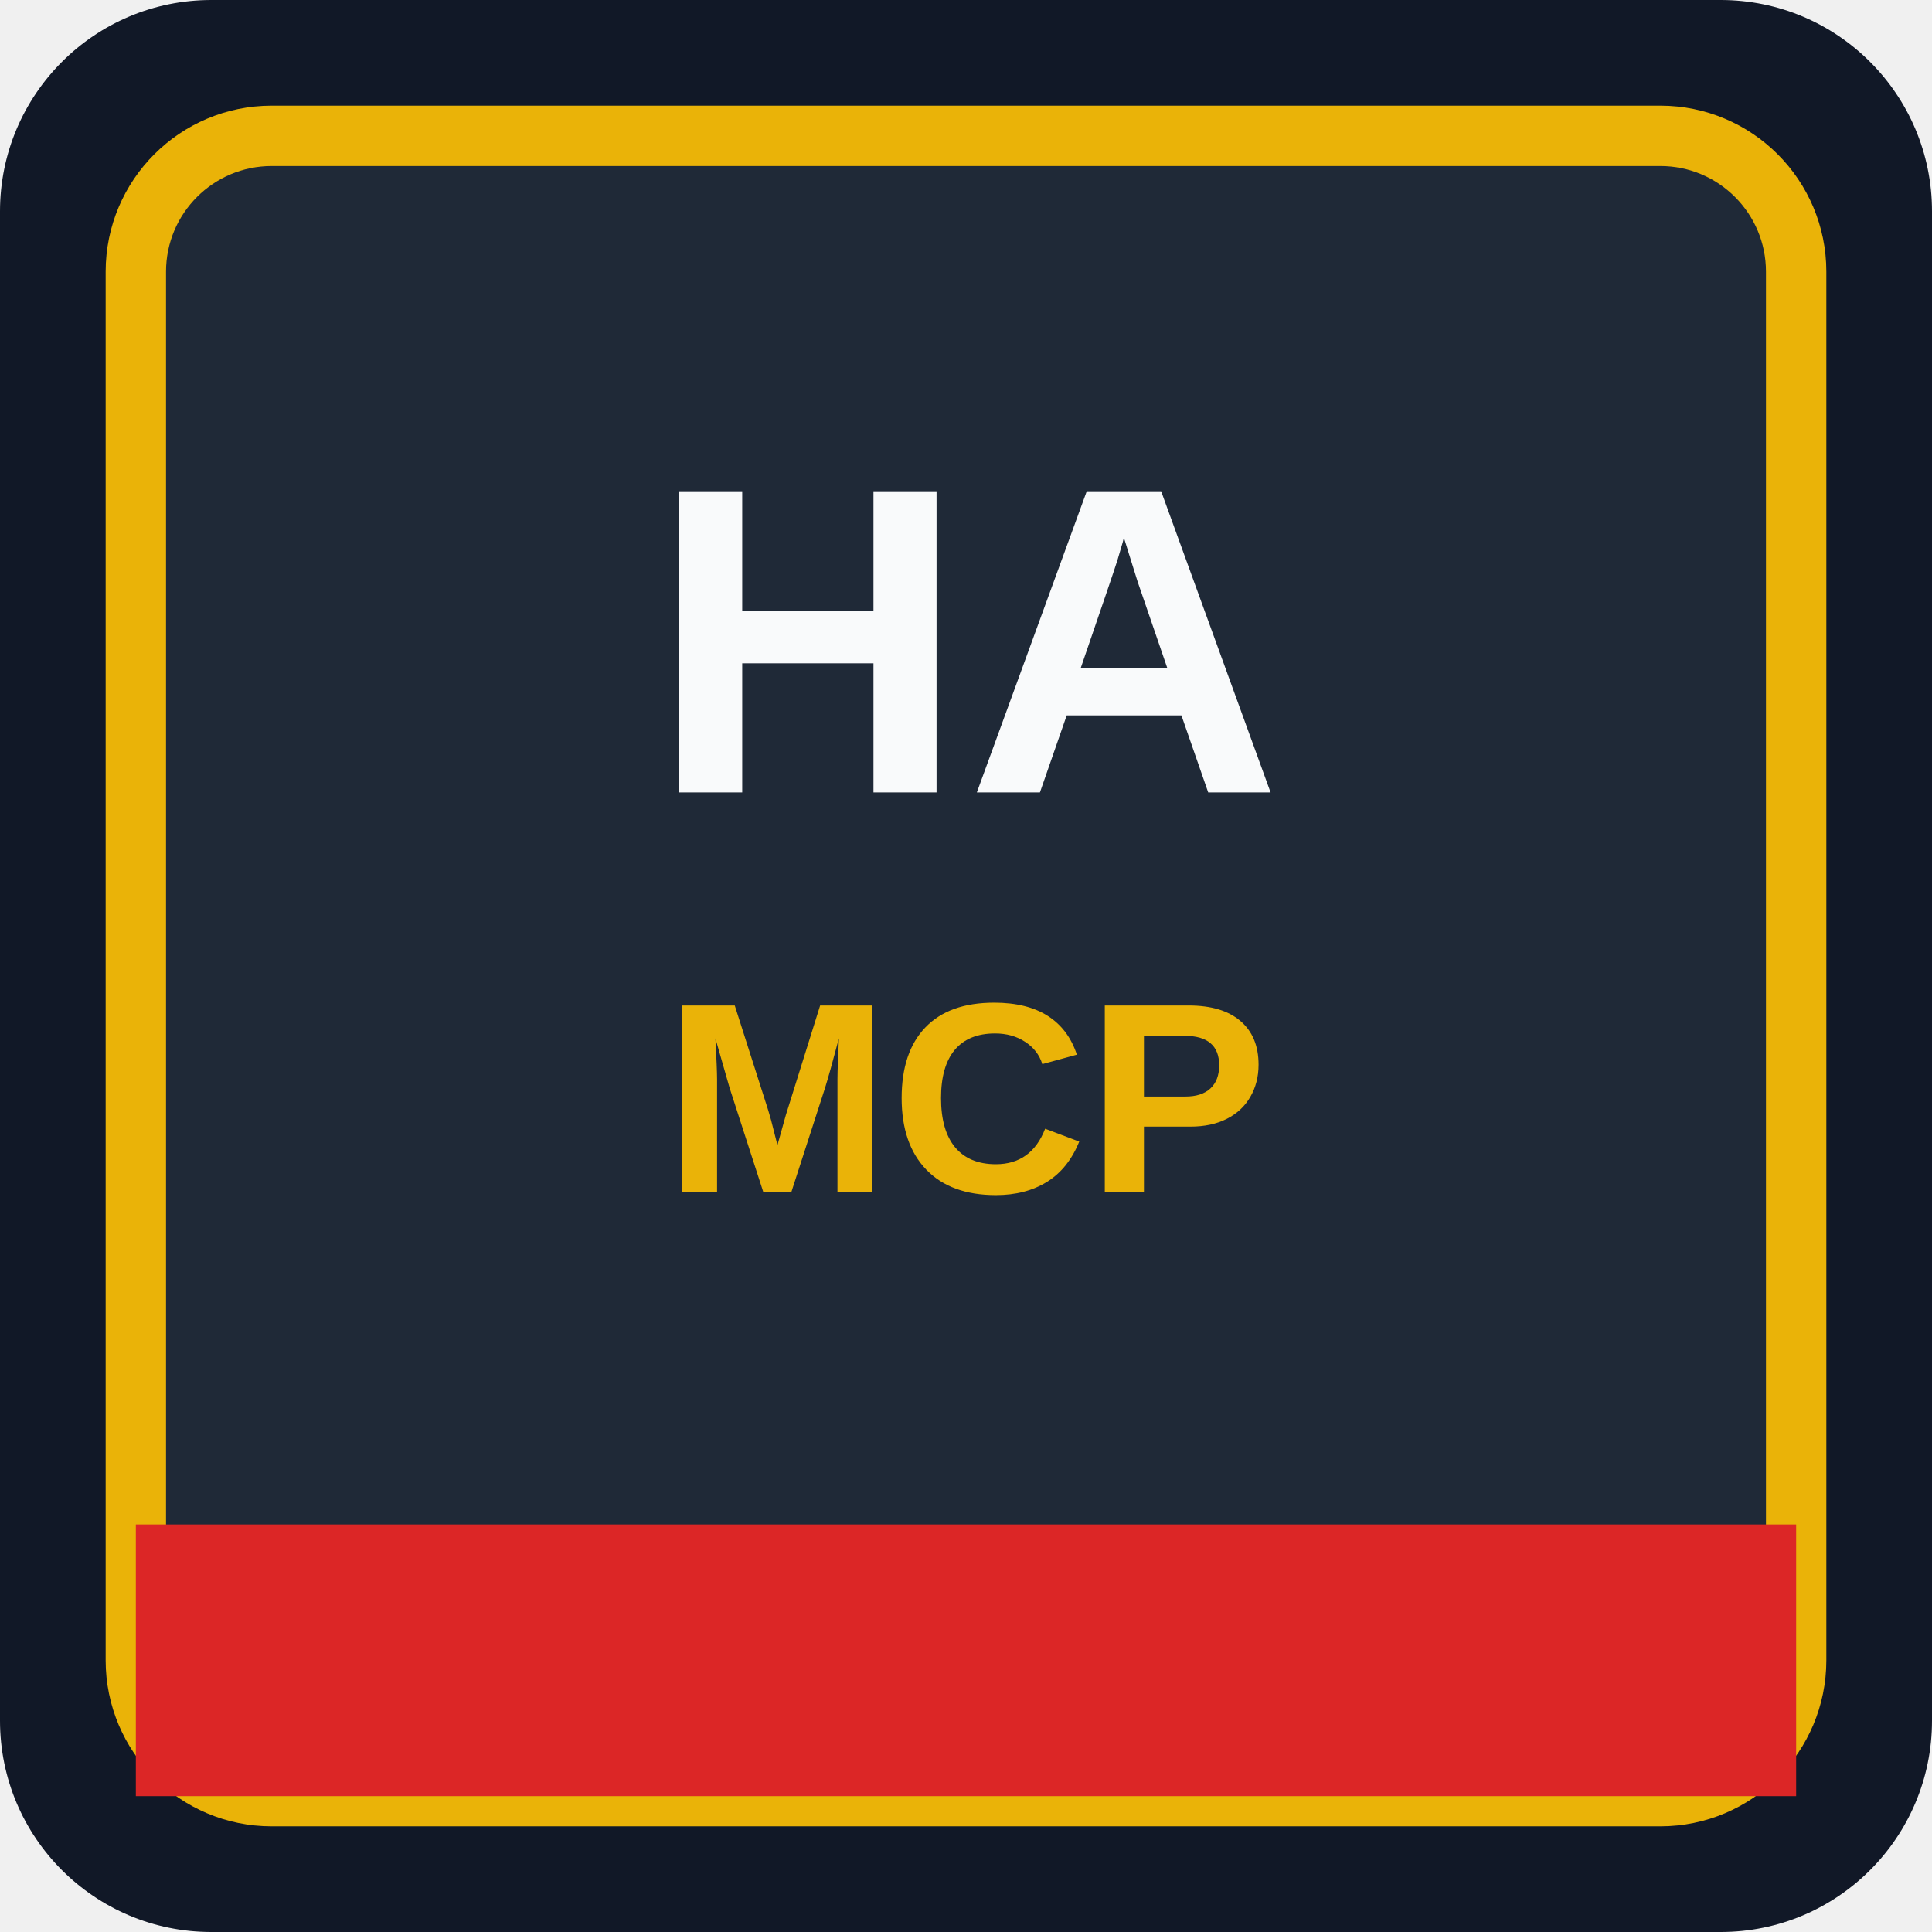
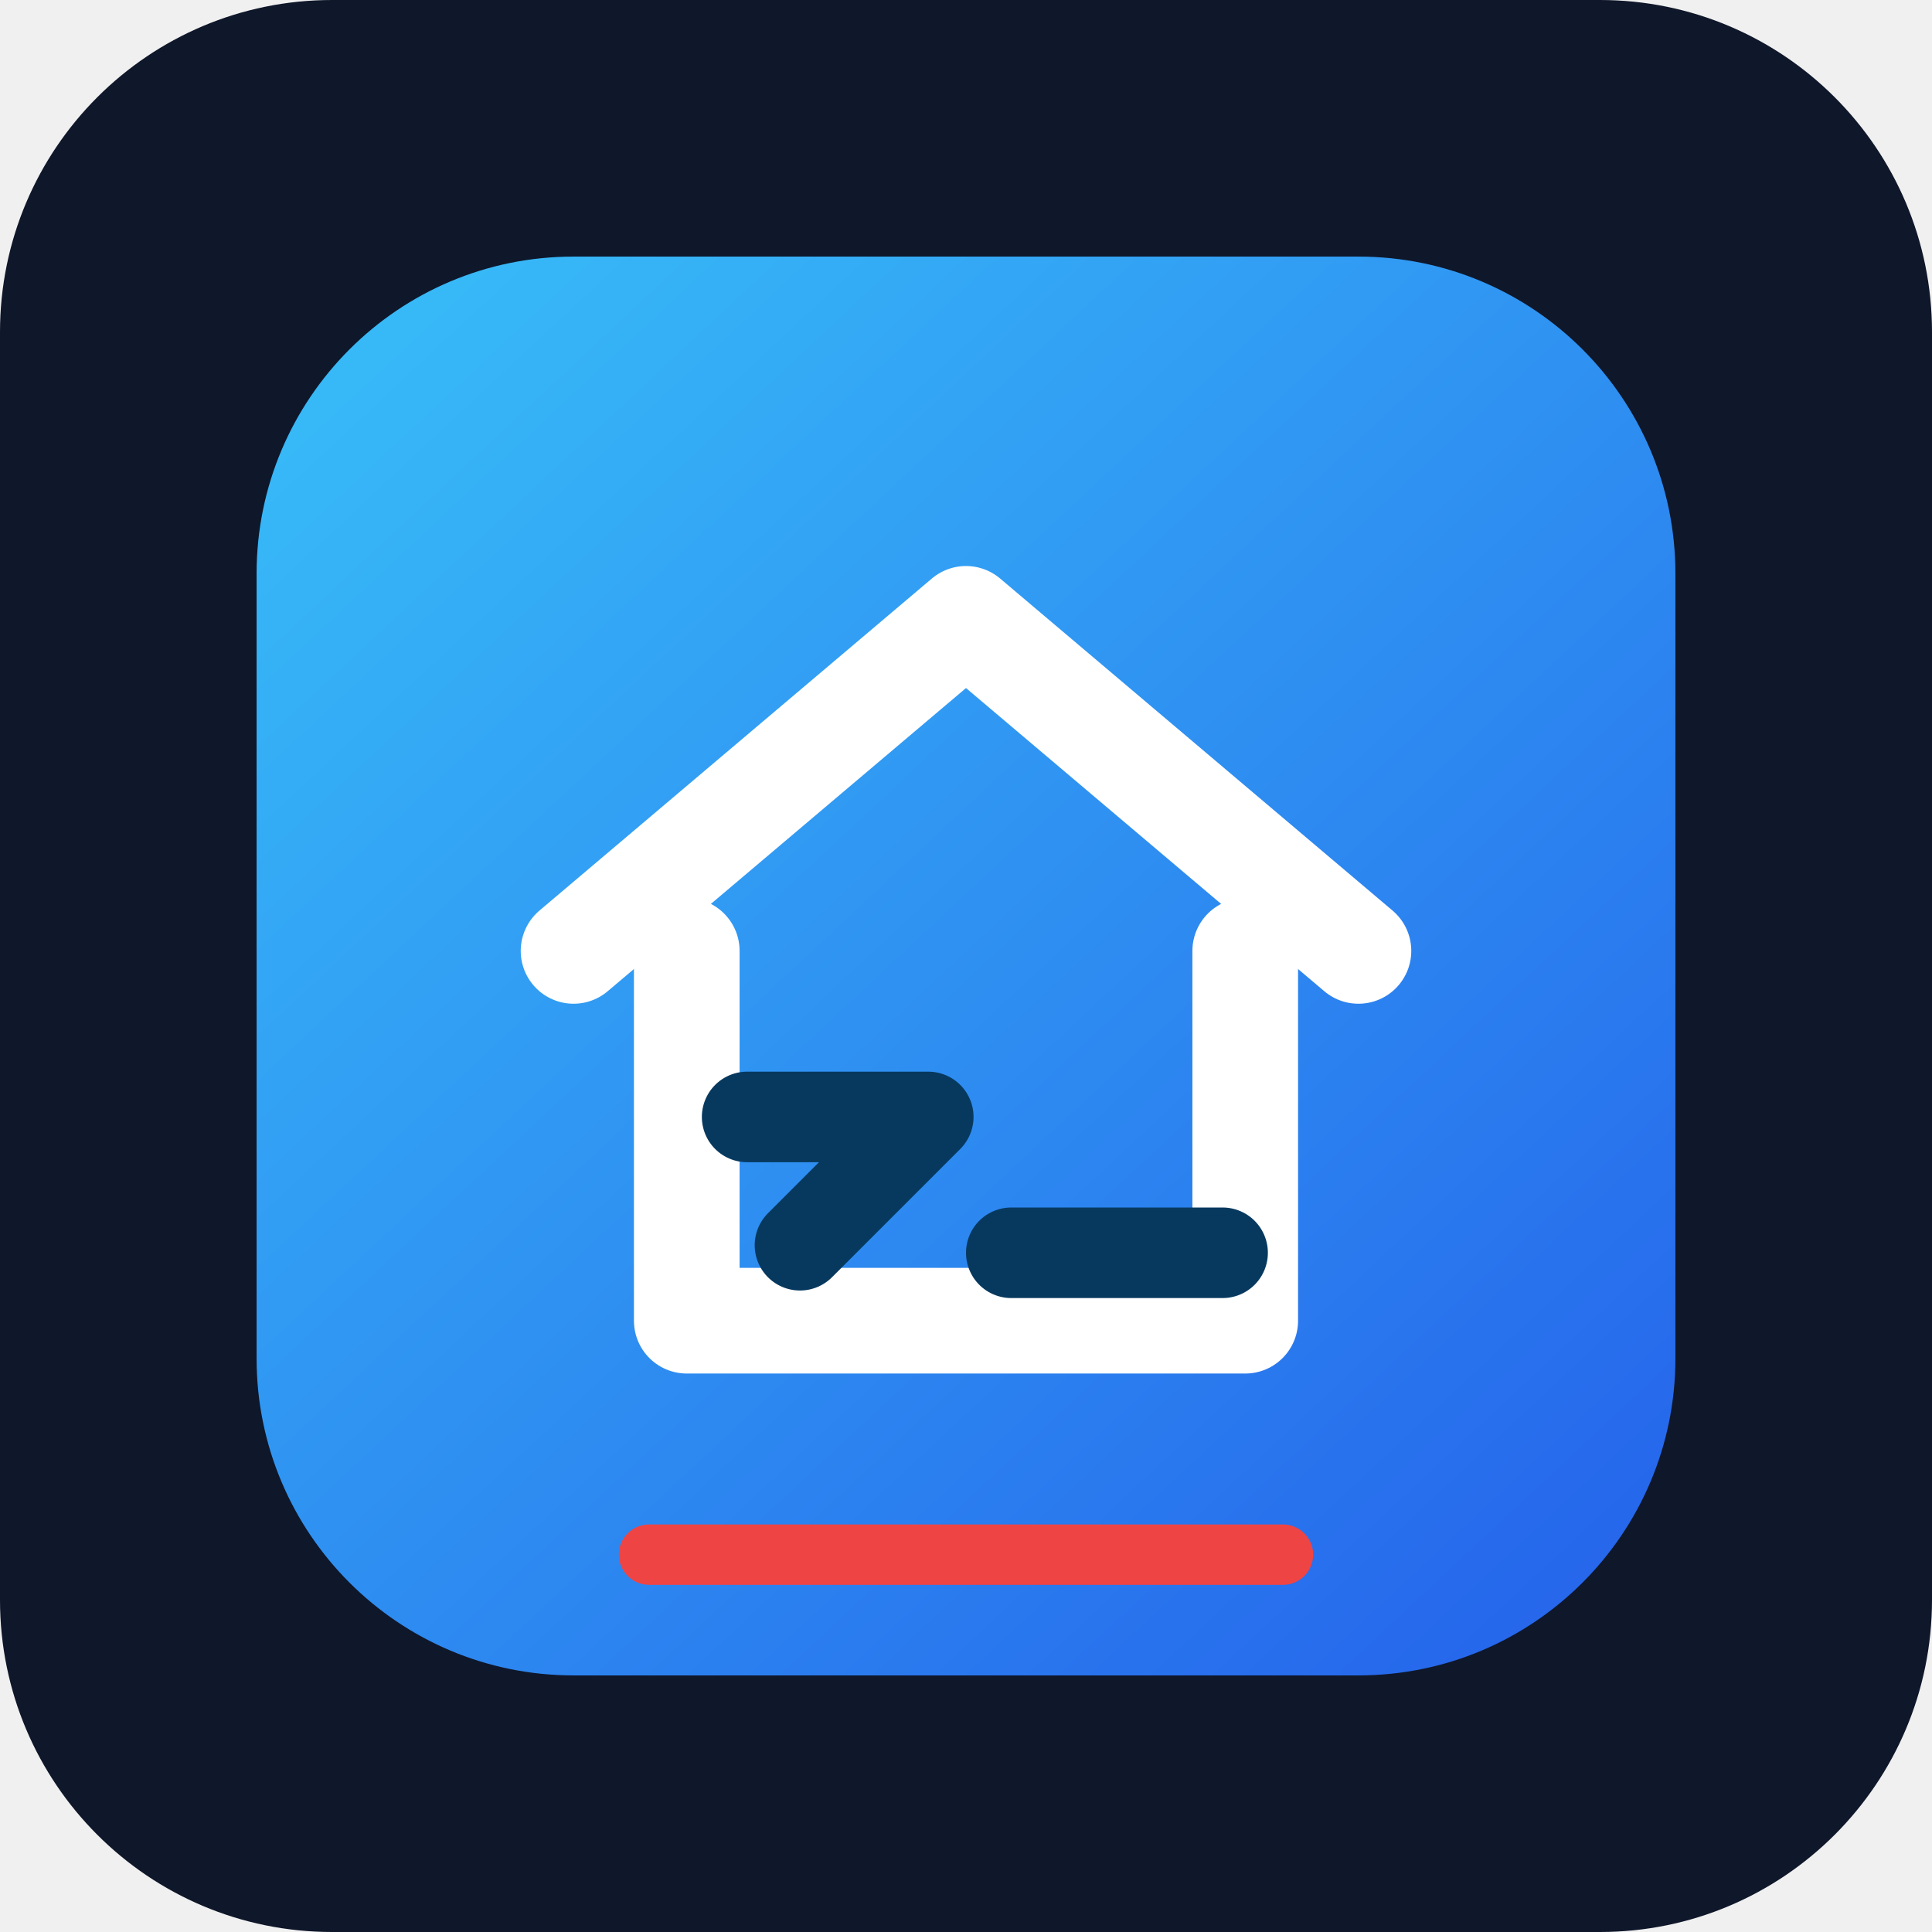
<svg xmlns="http://www.w3.org/2000/svg" width="256" height="256" viewBox="0 0 256 256" role="img" aria-label="HA Admin MCP icon">
-   <rect width="256" height="256" rx="28" fill="#111827" />
-   <rect x="18" y="18" width="220" height="220" rx="18" fill="#1f2937" stroke="#eab308" stroke-width="8" />
-   <rect x="18" y="202" width="220" height="36" fill="#dc2626" />
-   <text x="128" y="105" text-anchor="middle" font-family="Arial, Helvetica, sans-serif" font-size="58" font-weight="700" fill="#f9fafb">HA</text>
-   <text x="128" y="158" text-anchor="middle" font-family="Arial, Helvetica, sans-serif" font-size="36" font-weight="700" fill="#eab308">MCP</text>
+   <defs>
+     <linearGradient id="tile" x1="42" y1="36" x2="214" y2="220" gradientUnits="userSpaceOnUse">
+       <stop offset="0" stop-color="#38bdf8" />
+       <stop offset="1" stop-color="#2563eb" />
+     </linearGradient>
+   </defs>
+   <rect width="256" height="256" rx="44" fill="#0f172a" />
+   <rect x="34" y="34" width="188" height="188" rx="42" fill="url(#tile)" />
+   <path d="M76 126 128 82l52 44" fill="none" stroke="#fff" stroke-width="14" stroke-linecap="round" stroke-linejoin="round" />
+   <path d="M91 126v49h74v-49" fill="none" stroke="#fff" stroke-width="14" stroke-linecap="round" stroke-linejoin="round" />
+   <path d="M99 148h24l-17 17" fill="none" stroke="#07395f" stroke-width="12" stroke-linecap="round" stroke-linejoin="round" />
+   <path d="M134 166h28" fill="none" stroke="#07395f" stroke-width="12" stroke-linecap="round" />
+   <rect x="82" y="202" width="92" height="8" rx="4" fill="#ef4444" />
</svg>
